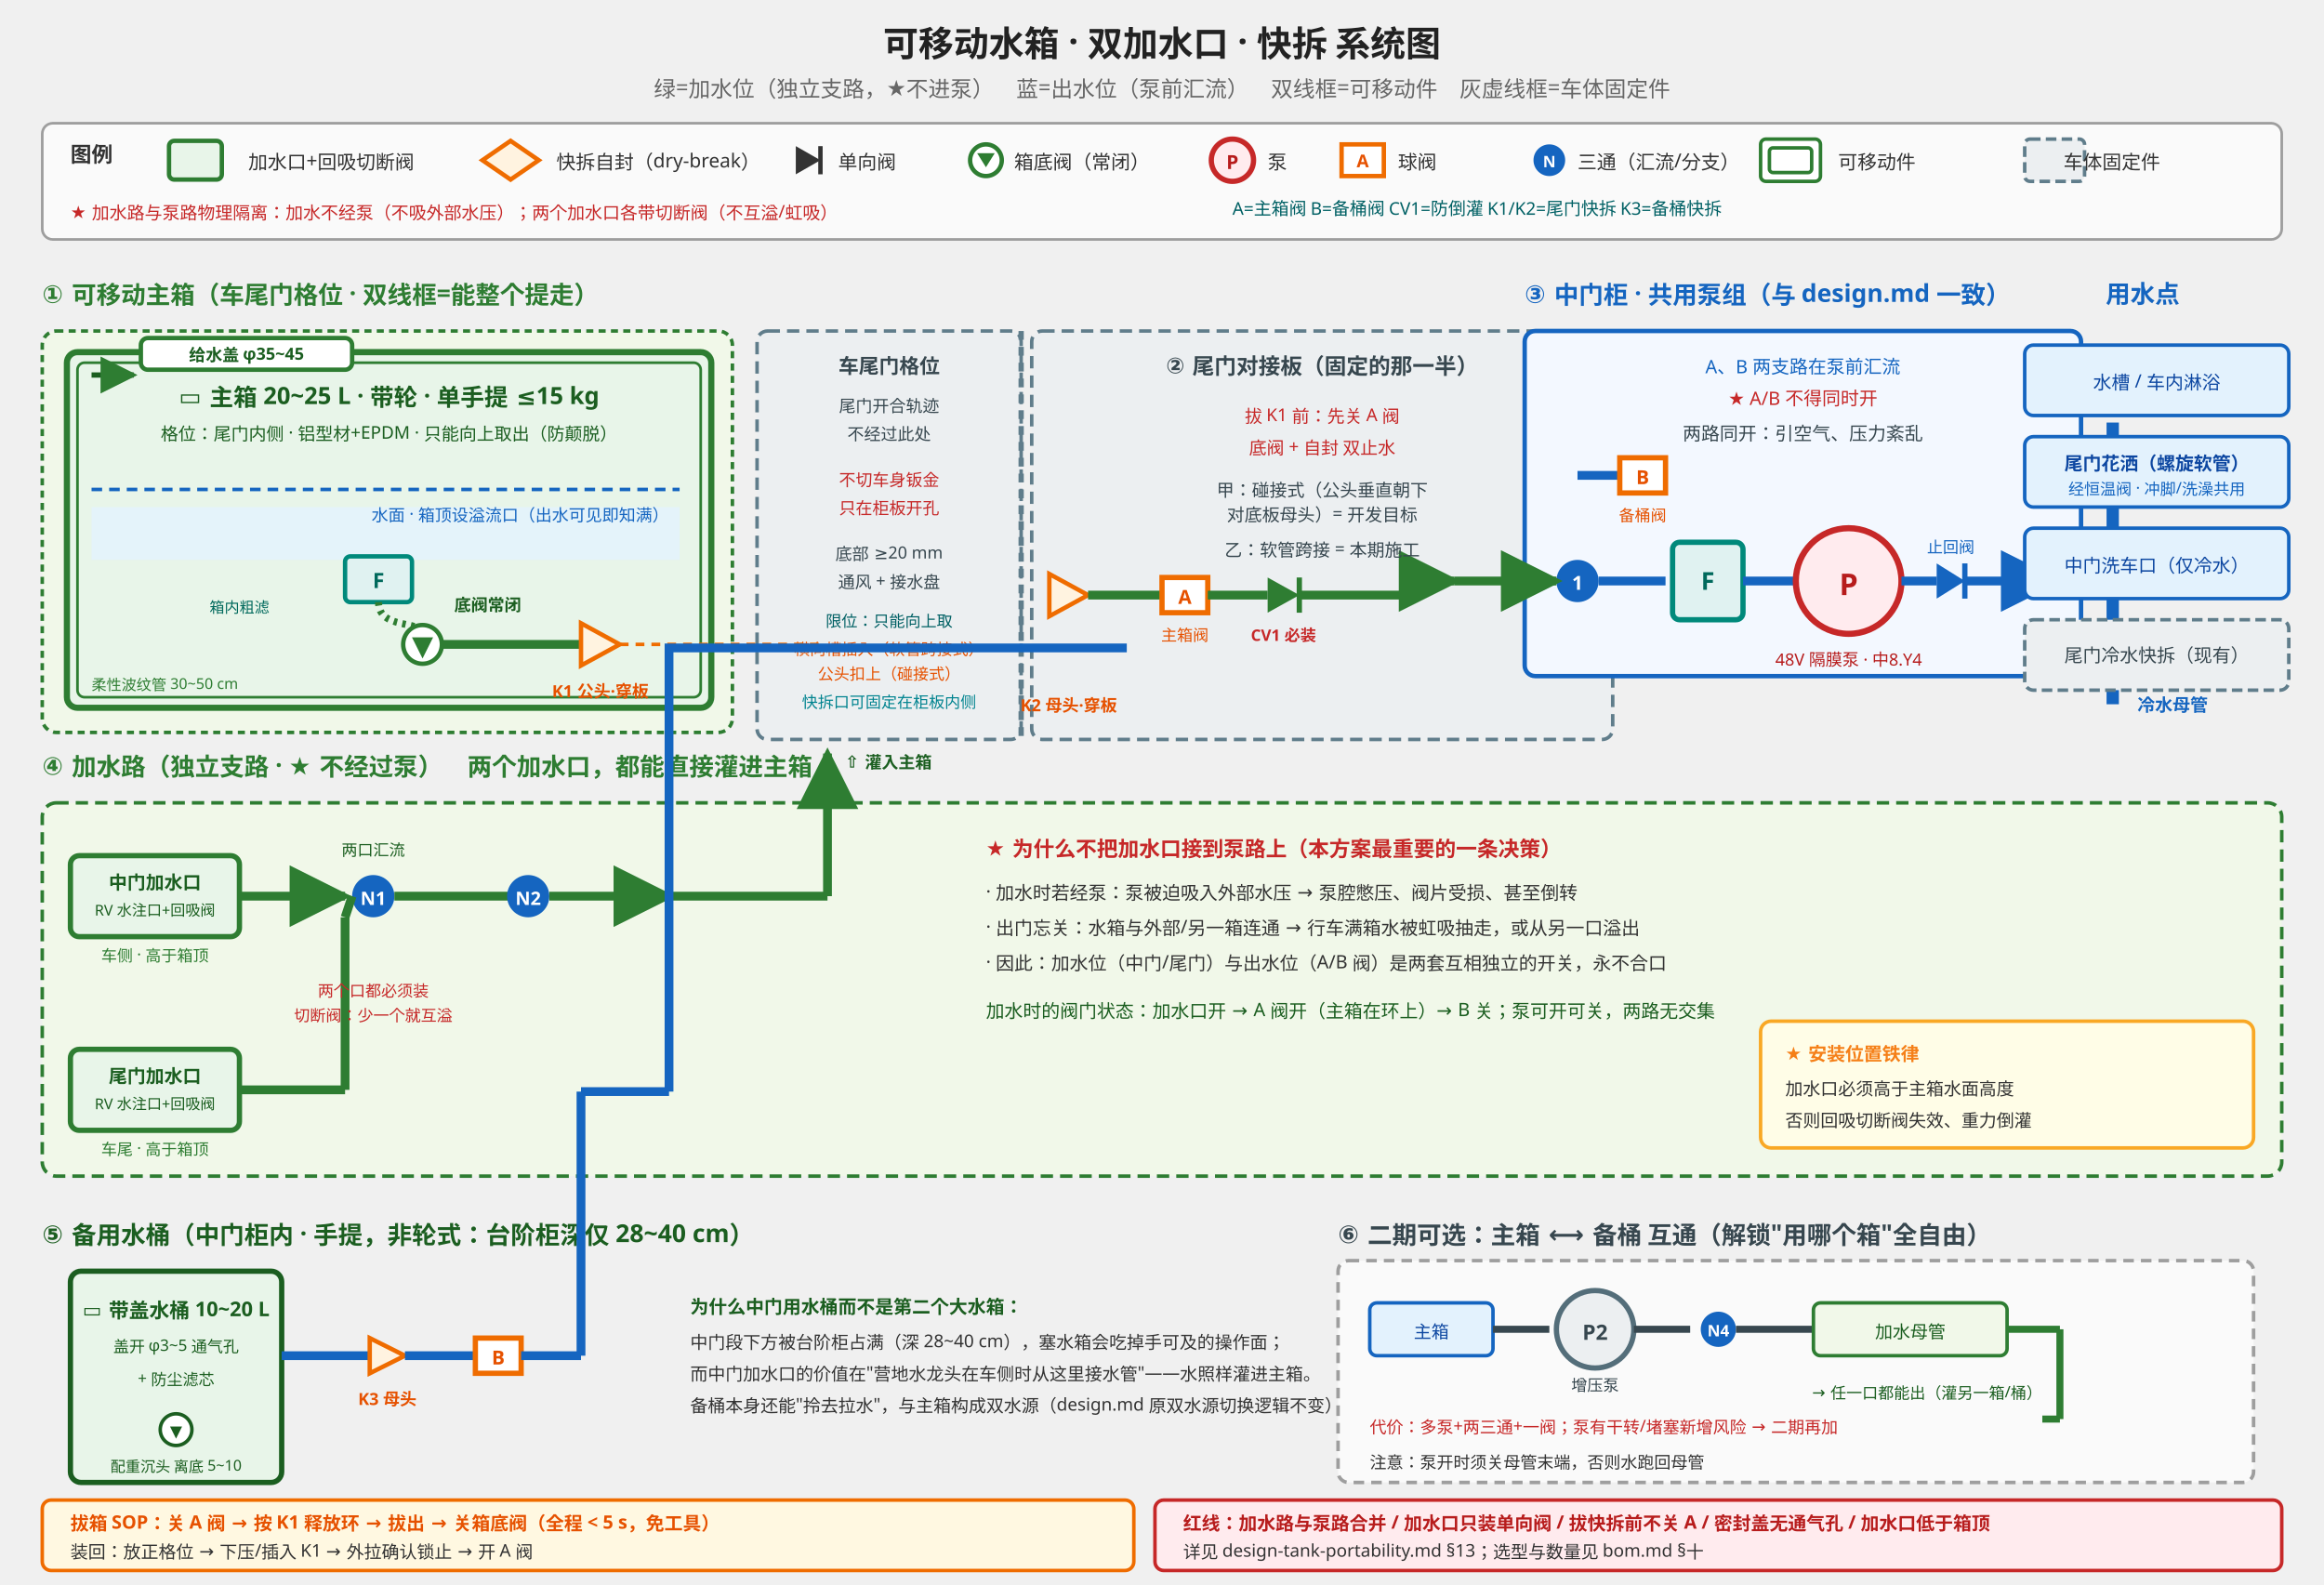
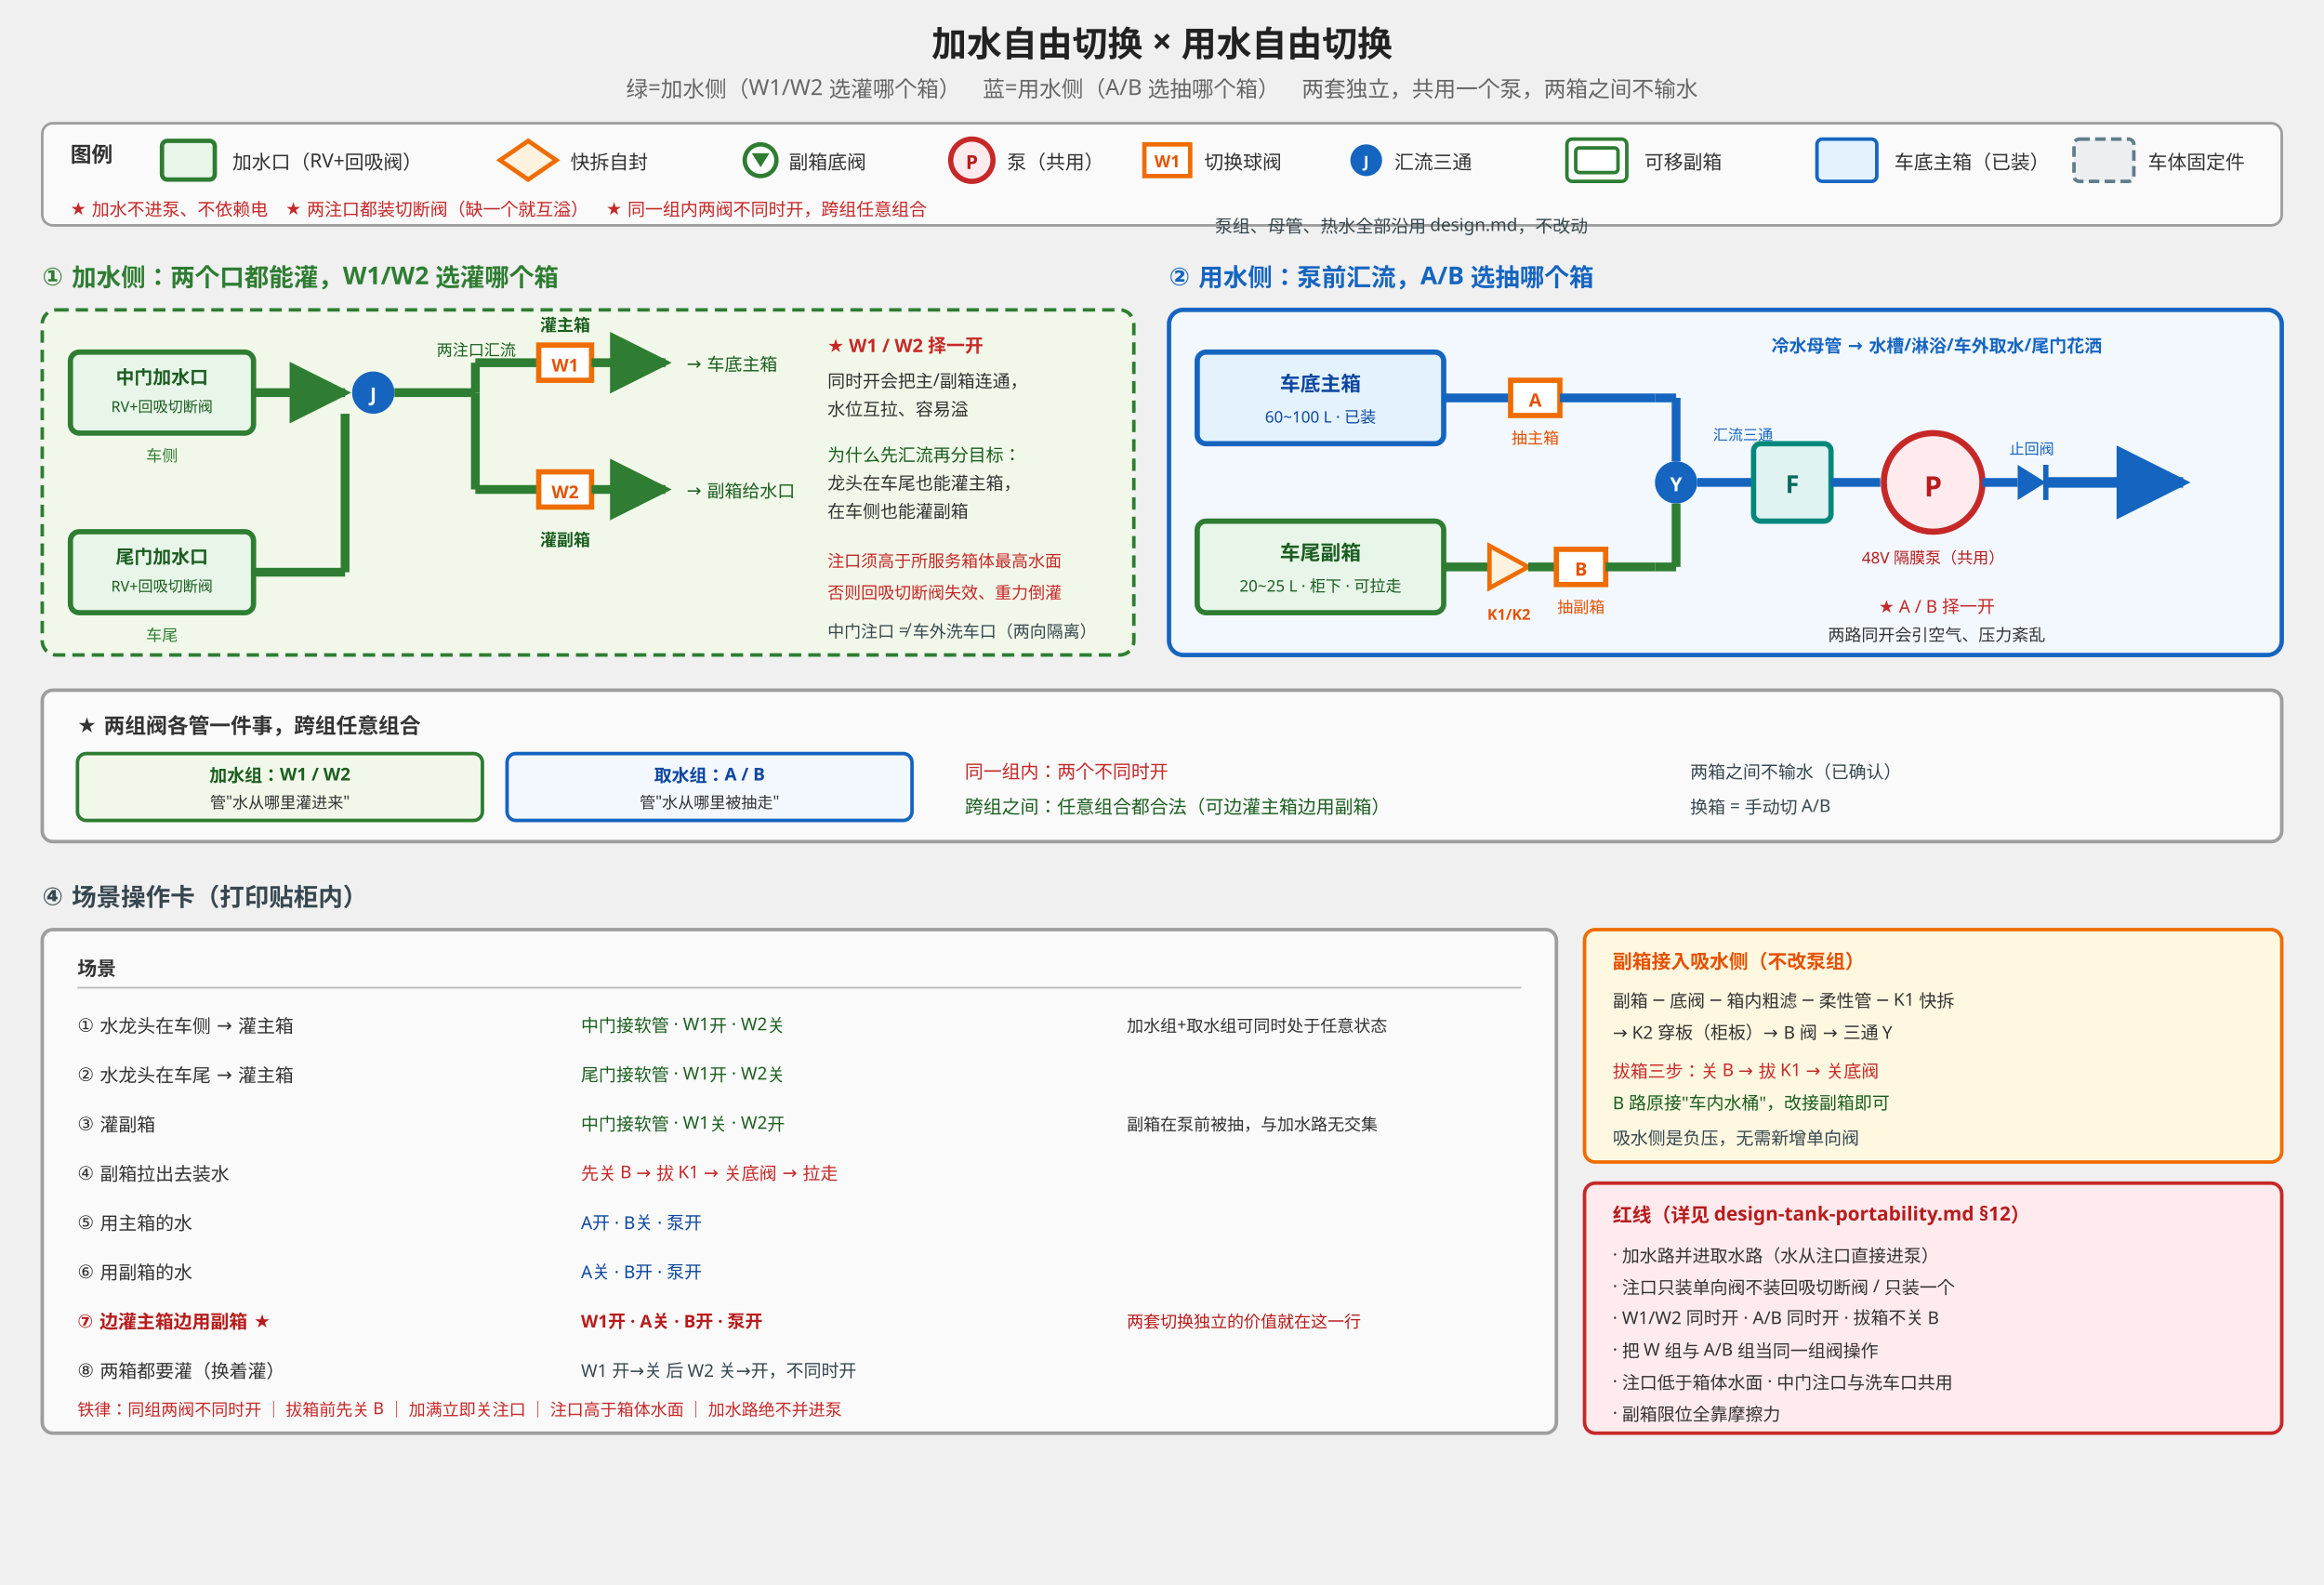
<svg xmlns="http://www.w3.org/2000/svg" viewBox="0 0 1320 900" width="1320" height="900" font-family="sans-serif">
  <defs>
-     <marker id="fa" viewBox="0 0 10 10" refX="9" refY="5" markerWidth="7" markerHeight="7" orient="auto-start-reverse">
+     <marker id="fg" viewBox="0 0 10 10" refX="9" refY="5" markerWidth="7" markerHeight="7" orient="auto-start-reverse">
      <path d="M0,0 L10,5 L0,10 z" fill="#2e7d32" />
    </marker>
    <marker id="fb" viewBox="0 0 10 10" refX="9" refY="5" markerWidth="7" markerHeight="7" orient="auto-start-reverse">
      <path d="M0,0 L10,5 L0,10 z" fill="#1565c0" />
    </marker>
  </defs>
-   <text x="660" y="32" text-anchor="middle" font-size="20" font-weight="bold" fill="#222">可移动水箱 · 双加水口 · 快拆 系统图</text>
-   <text x="660" y="55" text-anchor="middle" font-size="12.5" fill="#666">绿=加水位（独立支路，★不进泵）　蓝=出水位（泵前汇流）　双线框=可移动件　灰虚线框=车体固定件</text>
-   <rect x="24" y="70" width="1272" height="66" rx="6" fill="#fafafa" stroke="#9e9e9e" stroke-width="1.5" />
+   <text x="660" y="32" text-anchor="middle" font-size="20" font-weight="bold" fill="#222">加水自由切换 × 用水自由切换</text>
+   <text x="660" y="55" text-anchor="middle" font-size="12.5" fill="#666">绿=加水侧（W1/W2 选灌哪个箱）　蓝=用水侧（A/B 选抽哪个箱）　两套独立，共用一个泵，两箱之间不输水</text>
+   <rect x="24" y="70" width="1272" height="58" rx="6" fill="#fafafa" stroke="#9e9e9e" stroke-width="1.5" />
  <text x="40" y="92" font-size="12" font-weight="bold" fill="#333">图例</text>
-   <rect x="96" y="80" width="30" height="22" rx="3" fill="#e8f5e9" stroke="#2e7d32" stroke-width="2.5" />
-   <text x="141" y="96" font-size="11" fill="#333">加水口+回吸切断阀</text>
-   <polygon points="290,80 306,91 290,102 274,91" fill="#fff3e0" stroke="#ef6c00" stroke-width="2.5" />
-   <text x="316" y="96" font-size="11" fill="#333">快拆自封（dry-break）</text>
-   <polygon points="452,83 466,91 452,99" fill="#333" />
-   <line x1="466" y1="83" x2="466" y2="99" stroke="#333" stroke-width="2.5" />
-   <text x="476" y="96" font-size="11" fill="#333">单向阀</text>
-   <circle cx="560" cy="91" r="9" fill="#fff" stroke="#2e7d32" stroke-width="2.5" />
-   <polygon points="555,87 560,95 565,87" fill="#2e7d32" />
-   <text x="576" y="96" font-size="11" fill="#333">箱底阀（常闭）</text>
-   <circle cx="700" cy="91" r="12" fill="#ffebee" stroke="#c62828" stroke-width="3" />
-   <text x="700" y="96" text-anchor="middle" font-size="11" font-weight="bold" fill="#b71c1c">P</text>
-   <text x="720" y="96" font-size="11" fill="#333">泵</text>
-   <rect x="762" y="82" width="24" height="18" fill="#fff" stroke="#ef6c00" stroke-width="2.5" />
-   <text x="774" y="95" text-anchor="middle" font-size="10" font-weight="bold" fill="#e65100">A</text>
-   <text x="794" y="96" font-size="11" fill="#333">球阀</text>
-   <circle cx="880" cy="91" r="9" fill="#1565c0" />
-   <text x="880" y="95" text-anchor="middle" font-size="9" font-weight="bold" fill="#fff">N</text>
-   <text x="896" y="96" font-size="11" fill="#333">三通（汇流/分支）</text>
-   <text x="1044" y="120" font-size="0" fill="#fff"> </text>
-   <rect x="1000" y="79" width="34" height="24" rx="3" fill="#fff" stroke="#2e7d32" stroke-width="2" />
-   <rect x="1005" y="84" width="24" height="14" rx="2" fill="#fff" stroke="#2e7d32" stroke-width="2" />
-   <text x="1044" y="96" font-size="11" fill="#333">可移动件</text>
-   <rect x="1150" y="79" width="34" height="24" rx="3" fill="#eceff1" stroke="#607d8b" stroke-width="2" stroke-dasharray="6,3" />
-   <text x="1172" y="96" font-size="11" fill="#333">车体固定件</text>
-   <text x="40" y="124" font-size="10" fill="#c62828">★ 加水路与泵路物理隔离：加水不经泵（不吸外部水压）；两个加水口各带切断阀（不互溢/虹吸）</text>
-   <text x="700" y="122" font-size="10" fill="#006064">A=主箱阀 B=备桶阀 CV1=防倒灌 K1/K2=尾门快拆 K3=备桶快拆</text>
-   <text x="24" y="172" font-size="14" font-weight="bold" fill="#2e7d32">① 可移动主箱（车尾门格位 · 双线框=能整个提走）</text>
-   <rect x="24" y="188" width="392" height="228" rx="8" fill="#f1f8e9" stroke="#2e7d32" stroke-width="2" stroke-dasharray="4,3" />
-   <rect x="38" y="200" width="366" height="202" rx="6" fill="#e8f5e9" stroke="#2e7d32" stroke-width="3.5" />
-   <rect x="44" y="206" width="354" height="190" rx="4" fill="none" stroke="#2e7d32" stroke-width="1.5" />
-   <text x="52" y="392" font-size="8.5" fill="#2e7d32">柔性波纹管 30~50 cm</text>
-   <text x="221" y="230" text-anchor="middle" font-size="13.5" font-weight="bold" fill="#1b5e20">▭ 主箱 20~25 L · 带轮 · 单手提 ≤15 kg</text>
-   <text x="221" y="250" text-anchor="middle" font-size="10" fill="#1b5e20">格位：尾门内侧 · 铝型材+EPDM · 只能向上取出（防颠脱）</text>
-   <rect x="80" y="192" width="120" height="18" rx="4" fill="#fff" stroke="#2e7d32" stroke-width="2.5" />
-   <text x="140" y="205" text-anchor="middle" font-size="9.5" font-weight="bold" fill="#1b5e20">给水盖 φ35~45</text>
-   <line x1="52" y1="286" x2="386" y2="286" stroke="#90caf9" stroke-width="0" />
-   <rect x="52" y="288" width="334" height="30" fill="#e3f2fd" opacity="0.85" />
-   <line x1="52" y1="278" x2="386" y2="278" stroke="#1565c0" stroke-width="2" stroke-dasharray="6,4" />
-   <text x="380" y="296" text-anchor="end" font-size="9.5" fill="#1565c0">水面 · 箱顶设溢流口（出水可见即知满）</text>
-   <rect x="196" y="316" width="38" height="26" rx="3" fill="#e0f2f1" stroke="#00897b" stroke-width="2.5" />
-   <text x="215" y="334" text-anchor="middle" font-size="12" font-weight="bold" fill="#00695c">F</text>
-   <text x="136" y="348" text-anchor="middle" font-size="8.5" fill="#00695c">箱内粗滤</text>
-   <path d="M215 342 C215 358 240 352 240 360" fill="none" stroke="#2e7d32" stroke-width="4" stroke-dasharray="2,3" />
-   <circle cx="240" cy="366" r="11" fill="#fff" stroke="#2e7d32" stroke-width="2.5" />
-   <polygon points="234,362 240,374 246,362" fill="#2e7d32" />
-   <text x="258" y="347" font-size="9.5" font-weight="bold" fill="#1b5e20">底阀常闭</text>
-   <line x1="251" y1="366" x2="330" y2="366" stroke="#2e7d32" stroke-width="5" />
-   <polygon points="330,354 352,366 330,378" fill="#fff3e0" stroke="#ef6c00" stroke-width="2.5" />
-   <text x="341" y="396" text-anchor="middle" font-size="9.5" font-weight="bold" fill="#e65100">K1 公头·穿板</text>
-   <line x1="52" y1="213" x2="76" y2="213" stroke="#1b5e20" stroke-width="3" marker-end="url(#fa)" />
-   <line x1="60" y1="250" x2="60" y2="284" stroke="#7cb342" stroke-width="0" />
-   <rect x="430" y="188" width="150" height="232" rx="6" fill="#eceff1" stroke="#607d8b" stroke-width="2" stroke-dasharray="7,4" />
-   <text x="505" y="212" text-anchor="middle" font-size="11.5" font-weight="bold" fill="#37474f">车尾门格位</text>
-   <text x="505" y="234" text-anchor="middle" font-size="9.5" fill="#37474f">尾门开合轨迹</text>
-   <text x="505" y="250" text-anchor="middle" font-size="9.5" fill="#37474f">不经过此处</text>
-   <text x="505" y="276" text-anchor="middle" font-size="9.5" fill="#c62828">不切车身钣金</text>
-   <text x="505" y="292" text-anchor="middle" font-size="9.5" fill="#c62828">只在柜板开孔</text>
-   <text x="505" y="318" text-anchor="middle" font-size="9.5" fill="#37474f">底部 ≥20 mm</text>
-   <text x="505" y="334" text-anchor="middle" font-size="9.5" fill="#37474f">通风 + 接水盘</text>
-   <text x="505" y="356" text-anchor="middle" font-size="9" fill="#006064">限位：只能向上取</text>
-   <text x="505" y="372" text-anchor="middle" font-size="9" fill="#e65100">横向槽插入（软管跨接式）</text>
-   <text x="505" y="386" text-anchor="middle" font-size="9" fill="#e65100">公头扣上（碰接式）</text>
-   <text x="505" y="402" text-anchor="middle" font-size="9" fill="#00838f">快拆口可固定在柜板内侧</text>
-   <line x1="352" y1="366" x2="468" y2="366" stroke="#ef6c00" stroke-width="2" stroke-dasharray="5,4" />
-   <line x1="580" y1="188" x2="580" y2="420" stroke="#607d8b" stroke-width="3" stroke-dasharray="5,4" />
-   <rect x="586" y="188" width="330" height="232" rx="6" fill="#eceff1" stroke="#607d8b" stroke-width="2" stroke-dasharray="7,4" />
-   <text x="751" y="212" text-anchor="middle" font-size="12.5" font-weight="bold" fill="#37474f">② 尾门对接板（固定的那一半）</text>
-   <polygon points="596,326 618,338 596,350" fill="#fff3e0" stroke="#ef6c00" stroke-width="2.5" />
-   <text x="607" y="404" text-anchor="middle" font-size="9.5" font-weight="bold" fill="#e65100">K2 母头·穿板</text>
-   <line x1="618" y1="338" x2="660" y2="338" stroke="#2e7d32" stroke-width="5" />
-   <rect x="660" y="328" width="26" height="20" fill="#fff" stroke="#ef6c00" stroke-width="3" />
-   <text x="673" y="343" text-anchor="middle" font-size="11" font-weight="bold" fill="#e65100">A</text>
-   <text x="673" y="364" text-anchor="middle" font-size="9" fill="#e65100">主箱阀</text>
-   <line x1="686" y1="338" x2="720" y2="338" stroke="#2e7d32" stroke-width="5" />
-   <polygon points="720,328 738,338 720,348" fill="#2e7d32" />
-   <line x1="738" y1="328" x2="738" y2="348" stroke="#2e7d32" stroke-width="3" />
-   <text x="729" y="364" text-anchor="middle" font-size="9" font-weight="bold" fill="#c62828">CV1 必装</text>
-   <line x1="738" y1="338" x2="800" y2="338" stroke="#2e7d32" stroke-width="5" />
-   <line x1="800" y1="338" x2="800" y2="330" stroke="#2e7d32" stroke-width="5" />
-   <line x1="800" y1="330" x2="826" y2="330" stroke="#2e7d32" stroke-width="5" marker-end="url(#fa)" />
-   <text x="751" y="240" text-anchor="middle" font-size="10" fill="#c62828">拔 K1 前：先关 A 阀</text>
-   <text x="751" y="258" text-anchor="middle" font-size="10" fill="#c62828">底阀 + 自封 双止水</text>
-   <text x="751" y="282" text-anchor="middle" font-size="10" fill="#37474f">甲：碰接式（公头垂直朝下</text>
-   <text x="751" y="296" text-anchor="middle" font-size="10" fill="#37474f">对底板母头）= 开发目标</text>
-   <text x="751" y="316" text-anchor="middle" font-size="10" fill="#37474f">乙：软管跨接 = 本期施工</text>
-   <text x="866" y="172" font-size="14" font-weight="bold" fill="#1565c0">③ 中门柜 · 共用泵组（与 design.md 一致）</text>
-   <rect x="866" y="188" width="316" height="196" rx="6" fill="#f3f8ff" stroke="#1565c0" stroke-width="2.5" />
-   <circle cx="896" cy="330" r="12" fill="#1565c0" />
-   <text x="896" y="335" text-anchor="middle" font-size="11" font-weight="bold" fill="#fff">1</text>
-   <line x1="826" y1="330" x2="884" y2="330" stroke="#2e7d32" stroke-width="5" marker-end="url(#fa)" />
-   <circle cx="936" cy="270" r="5" fill="#1565c0" />
-   <line x1="896" y1="270" x2="920" y2="270" stroke="#1565c0" stroke-width="5" />
-   <rect x="920" y="260" width="26" height="20" fill="#fff" stroke="#ef6c00" stroke-width="3" />
-   <text x="933" y="275" text-anchor="middle" font-size="11" font-weight="bold" fill="#e65100">B</text>
-   <text x="933" y="296" text-anchor="middle" font-size="9" fill="#e65100">备桶阀</text>
-   <line x1="908" y1="330" x2="946" y2="330" stroke="#1565c0" stroke-width="5" />
-   <rect x="950" y="308" width="40" height="44" rx="4" fill="#e0f2f1" stroke="#00897b" stroke-width="3" />
-   <text x="970" y="335" text-anchor="middle" font-size="14" font-weight="bold" fill="#00695c">F</text>
-   <line x1="990" y1="330" x2="1020" y2="330" stroke="#1565c0" stroke-width="5" />
-   <circle cx="1050" cy="330" r="30" fill="#ffebee" stroke="#c62828" stroke-width="3.5" />
-   <text x="1050" y="338" text-anchor="middle" font-size="17" font-weight="bold" fill="#b71c1c">P</text>
-   <text x="1050" y="378" text-anchor="middle" font-size="9.5" fill="#b71c1c">48V 隔膜泵 · 中8.Y4</text>
-   <line x1="1080" y1="330" x2="1100" y2="330" stroke="#1565c0" stroke-width="5" />
-   <polygon points="1100,320 1116,330 1100,340" fill="#1565c0" />
-   <line x1="1116" y1="320" x2="1116" y2="340" stroke="#1565c0" stroke-width="3" />
-   <text x="1108" y="314" text-anchor="middle" font-size="9" fill="#1565c0">止回阀</text>
-   <line x1="1116" y1="330" x2="1168" y2="330" stroke="#1565c0" stroke-width="5" marker-end="url(#fb)" />
-   <text x="1024" y="212" text-anchor="middle" font-size="10.5" fill="#1565c0">A、B 两支路在泵前汇流</text>
-   <text x="1024" y="230" text-anchor="middle" font-size="10.5" fill="#c62828">★ A/B 不得同时开</text>
-   <text x="1024" y="250" text-anchor="middle" font-size="10.5" fill="#37474f">两路同开：引空气、压力紊乱</text>
-   <text x="1196" y="172" font-size="14" font-weight="bold" fill="#1565c0">用水点</text>
-   <line x1="1168" y1="330" x2="1200" y2="330" stroke="#1565c0" stroke-width="7" />
-   <line x1="1200" y1="240" x2="1200" y2="400" stroke="#1565c0" stroke-width="7" />
-   <text x="1214" y="404" font-size="10" font-weight="bold" fill="#1565c0">冷水母管</text>
-   <rect x="1150" y="196" width="150" height="40" rx="5" fill="#e3f2fd" stroke="#1565c0" stroke-width="2" />
-   <text x="1225" y="221" text-anchor="middle" font-size="10.5" fill="#0d47a1">水槽 / 车内淋浴</text>
-   <rect x="1150" y="248" width="150" height="40" rx="5" fill="#e3f2fd" stroke="#1565c0" stroke-width="2" />
-   <text x="1225" y="267" text-anchor="middle" font-size="10.5" font-weight="bold" fill="#0d47a1">尾门花洒（螺旋软管）</text>
-   <text x="1225" y="281" text-anchor="middle" font-size="9" fill="#1565c0">经恒温阀 · 冲脚/洗澡共用</text>
-   <rect x="1150" y="300" width="150" height="40" rx="5" fill="#e3f2fd" stroke="#1565c0" stroke-width="2" />
-   <text x="1225" y="325" text-anchor="middle" font-size="10.5" fill="#0d47a1">中门洗车口（仅冷水）</text>
-   <rect x="1150" y="352" width="150" height="40" rx="5" fill="#eceff1" stroke="#607d8b" stroke-width="2" stroke-dasharray="6,3" />
-   <text x="1225" y="376" text-anchor="middle" font-size="10.5" fill="#37474f">尾门冷水快拆（现有）</text>
-   <text x="24" y="440" font-size="14" font-weight="bold" fill="#2e7d32">④ 加水路（独立支路 · ★ 不经过泵）　两个加水口，都能直接灌进主箱</text>
-   <rect x="24" y="456" width="1272" height="212" rx="8" fill="#f1f8e9" stroke="#2e7d32" stroke-width="2" stroke-dasharray="7,4" />
-   <rect x="40" y="486" width="96" height="46" rx="5" fill="#e8f5e9" stroke="#2e7d32" stroke-width="3" />
-   <text x="88" y="505" text-anchor="middle" font-size="10.5" font-weight="bold" fill="#1b5e20">中门加水口</text>
-   <text x="88" y="520" text-anchor="middle" font-size="8.5" fill="#1b5e20">RV 水注口+回吸阀</text>
-   <text x="88" y="546" text-anchor="middle" font-size="9" fill="#2e7d32">车侧 · 高于箱顶</text>
-   <line x1="136" y1="509" x2="196" y2="509" stroke="#2e7d32" stroke-width="5" marker-end="url(#fa)" />
-   <circle cx="212" cy="509" r="12" fill="#1565c0" />
-   <text x="212" y="514" text-anchor="middle" font-size="10.5" font-weight="bold" fill="#fff">N1</text>
-   <line x1="224" y1="509" x2="300" y2="509" stroke="#2e7d32" stroke-width="5" />
-   <rect x="40" y="596" width="96" height="46" rx="5" fill="#e8f5e9" stroke="#2e7d32" stroke-width="3" />
-   <text x="88" y="615" text-anchor="middle" font-size="10.5" font-weight="bold" fill="#1b5e20">尾门加水口</text>
-   <text x="88" y="630" text-anchor="middle" font-size="8.5" fill="#1b5e20">RV 水注口+回吸阀</text>
-   <text x="88" y="656" text-anchor="middle" font-size="9" fill="#2e7d32">车尾 · 高于箱顶</text>
-   <line x1="136" y1="619" x2="196" y2="619" stroke="#2e7d32" stroke-width="5" />
-   <line x1="196" y1="619" x2="196" y2="521" stroke="#2e7d32" stroke-width="5" />
-   <line x1="196" y1="521" x2="200" y2="509" stroke="#2e7d32" stroke-width="5" />
-   <circle cx="300" cy="509" r="12" fill="#1565c0" />
-   <text x="300" y="514" text-anchor="middle" font-size="10.5" font-weight="bold" fill="#fff">N2</text>
-   <line x1="312" y1="509" x2="380" y2="509" stroke="#2e7d32" stroke-width="5" marker-end="url(#fa)" />
-   <line x1="380" y1="509" x2="470" y2="509" stroke="#2e7d32" stroke-width="5" />
-   <line x1="470" y1="509" x2="470" y2="442" stroke="#2e7d32" stroke-width="5" />
-   <line x1="470" y1="442" x2="470" y2="428" stroke="#2e7d32" stroke-width="5" marker-end="url(#fa)" />
-   <text x="480" y="436" font-size="9.5" font-weight="bold" fill="#1b5e20">⇧ 灌入主箱</text>
-   <text x="212" y="486" text-anchor="middle" font-size="9" fill="#1b5e20">两口汇流</text>
-   <text x="212" y="566" text-anchor="middle" font-size="9" fill="#c62828">两个口都必须装</text>
-   <text x="212" y="580" text-anchor="middle" font-size="9" fill="#c62828">切断阀：少一个就互溢</text>
-   <text x="560" y="486" font-size="12" font-weight="bold" fill="#c62828">★ 为什么不把加水口接到泵路上（本方案最重要的一条决策）</text>
-   <text x="560" y="510" font-size="10.5" fill="#333">· 加水时若经泵：泵被迫吸入外部水压 → 泵腔憋压、阀片受损、甚至倒转</text>
-   <text x="560" y="530" font-size="10.5" fill="#333">· 出门忘关：水箱与外部/另一箱连通 → 行车满箱水被虹吸抽走，或从另一口溢出</text>
-   <text x="560" y="550" font-size="10.5" fill="#333">· 因此：加水位（中门/尾门）与出水位（A/B 阀）是两套互相独立的开关，永不合口</text>
-   <text x="560" y="578" font-size="10.5" fill="#1b5e20">加水时的阀门状态：加水口开 → A 阀开（主箱在环上）→ B 关；泵可开可关，两路无交集</text>
-   <rect x="1000" y="580" width="280" height="72" rx="6" fill="#fffde7" stroke="#f9a825" stroke-width="2" />
-   <text x="1014" y="602" font-size="10.5" font-weight="bold" fill="#f57f17">★ 安装位置铁律</text>
-   <text x="1014" y="622" font-size="10" fill="#333">加水口必须高于主箱水面高度</text>
-   <text x="1014" y="640" font-size="10" fill="#333">否则回吸切断阀失效、重力倒灌</text>
-   <text x="24" y="706" font-size="14" font-weight="bold" fill="#1b5e20">⑤ 备用水桶（中门柜内 · 手提，非轮式：台阶柜深仅 28~40 cm）</text>
-   <rect x="40" y="722" width="120" height="120" rx="6" fill="#e8f5e9" stroke="#1b5e20" stroke-width="3" />
-   <text x="100" y="748" text-anchor="middle" font-size="11.5" font-weight="bold" fill="#1b5e20">▭ 带盖水桶 10~20 L</text>
-   <text x="100" y="768" text-anchor="middle" font-size="9" fill="#1b5e20">盖开 φ3~5 通气孔</text>
-   <text x="100" y="786" text-anchor="middle" font-size="9" fill="#1b5e20">+ 防尘滤芯</text>
-   <circle cx="100" cy="812" r="9" fill="#fff" stroke="#1b5e20" stroke-width="2" />
-   <text x="100" y="816" text-anchor="middle" font-size="9" font-weight="bold" fill="#1b5e20">▼</text>
-   <text x="100" y="836" text-anchor="middle" font-size="8.5" fill="#1b5e20">配重沉头 离底 5~10</text>
-   <line x1="160" y1="770" x2="210" y2="770" stroke="#1565c0" stroke-width="5" />
-   <polygon points="210,760 230,770 210,780" fill="#fff3e0" stroke="#ef6c00" stroke-width="2.5" />
-   <text x="220" y="798" text-anchor="middle" font-size="9.5" font-weight="bold" fill="#e65100">K3 母头</text>
-   <line x1="230" y1="770" x2="270" y2="770" stroke="#1565c0" stroke-width="5" />
-   <rect x="270" y="760" width="26" height="20" fill="#fff" stroke="#ef6c00" stroke-width="3" />
-   <text x="283" y="775" text-anchor="middle" font-size="11" font-weight="bold" fill="#e65100">B</text>
-   <line x1="296" y1="770" x2="330" y2="770" stroke="#1565c0" stroke-width="5" />
-   <line x1="330" y1="770" x2="330" y2="620" stroke="#1565c0" stroke-width="5" />
-   <line x1="330" y1="620" x2="380" y2="620" stroke="#1565c0" stroke-width="5" />
-   <polyline points="380,620 380,368 640,368" fill="none" stroke="#1565c0" stroke-width="5" />
-   <text x="392" y="746" font-size="10.5" font-weight="bold" fill="#1b5e20">为什么中门用水桶而不是第二个大水箱：</text>
-   <text x="392" y="766" font-size="10" fill="#333">中门段下方被台阶柜占满（深 28~40 cm），塞水箱会吃掉手可及的操作面；</text>
-   <text x="392" y="784" font-size="10" fill="#333">而中门加水口的价值在"营地水龙头在车侧时从这里接水管"——水照样灌进主箱。</text>
-   <text x="392" y="802" font-size="10" fill="#333">备桶本身还能"拎去拉水"，与主箱构成双水源（design.md 原双水源切换逻辑不变）。</text>
-   <text x="760" y="706" font-size="14" font-weight="bold" fill="#37474f">⑥ 二期可选：主箱 ⟷ 备桶 互通（解锁"用哪个箱"全自由）</text>
-   <rect x="760" y="716" width="520" height="126" rx="6" fill="#fafafa" stroke="#9e9e9e" stroke-width="2" stroke-dasharray="6,4" />
-   <rect x="778" y="740" width="70" height="30" rx="4" fill="#e3f2fd" stroke="#1565c0" stroke-width="2" />
-   <text x="813" y="760" text-anchor="middle" font-size="10" fill="#0d47a1">主箱</text>
-   <line x1="848" y1="755" x2="880" y2="755" stroke="#37474f" stroke-width="4" />
-   <circle cx="906" cy="755" r="22" fill="#eceff1" stroke="#546e7a" stroke-width="3" />
-   <text x="906" y="761" text-anchor="middle" font-size="12" font-weight="bold" fill="#37474f">P2</text>
-   <text x="906" y="790" text-anchor="middle" font-size="9" fill="#37474f">增压泵</text>
-   <line x1="928" y1="755" x2="960" y2="755" stroke="#37474f" stroke-width="4" />
-   <circle cx="976" cy="755" r="10" fill="#1565c0" />
-   <text x="976" y="759" text-anchor="middle" font-size="9" font-weight="bold" fill="#fff">N4</text>
-   <line x1="986" y1="755" x2="1030" y2="755" stroke="#37474f" stroke-width="4" />
-   <rect x="1030" y="740" width="110" height="30" rx="4" fill="#f1f8e9" stroke="#2e7d32" stroke-width="2" />
-   <text x="1085" y="760" text-anchor="middle" font-size="10" fill="#1b5e20">加水母管</text>
-   <line x1="1140" y1="755" x2="1170" y2="755" stroke="#2e7d32" stroke-width="4" />
-   <line x1="1170" y1="755" x2="1170" y2="806" stroke="#2e7d32" stroke-width="4" />
-   <line x1="1170" y1="806" x2="1160" y2="806" stroke="#2e7d32" stroke-width="4" />
-   <text x="1160" y="794" text-anchor="end" font-size="9" fill="#1b5e20">→ 任一口都能出（灌另一箱/桶）</text>
-   <text x="778" y="814" font-size="9.5" fill="#c62828">代价：多泵+两三通+一阀；泵有干转/堵塞新增风险 → 二期再加</text>
-   <text x="778" y="834" font-size="9.5" fill="#333">注意：泵开时须关母管末端，否则水跑回母管</text>
-   <rect x="24" y="852" width="620" height="40" rx="5" fill="#fff8e1" stroke="#ef6c00" stroke-width="2" />
-   <text x="40" y="869" font-size="10.5" font-weight="bold" fill="#e65100">拔箱 SOP：关 A 阀 → 按 K1 释放环 → 拔出 → 关箱底阀（全程 &lt; 5 s，免工具）</text>
-   <text x="40" y="885" font-size="10" fill="#333">装回：放正格位 → 下压/插入 K1 → 外拉确认锁止 → 开 A 阀</text>
-   <rect x="656" y="852" width="640" height="40" rx="5" fill="#ffebee" stroke="#c62828" stroke-width="2" />
-   <text x="672" y="869" font-size="10.5" font-weight="bold" fill="#b71c1c">红线：加水路与泵路合并 / 加水口只装单向阀 / 拔快拆前不关 A / 密封盖无通气孔 / 加水口低于箱顶</text>
-   <text x="672" y="885" font-size="10" fill="#333">详见 design-tank-portability.md §13；选型与数量见 bom.md §十</text>
+   <rect x="92" y="80" width="30" height="22" rx="3" fill="#e8f5e9" stroke="#2e7d32" stroke-width="2.5" />
+   <text x="132" y="96" font-size="11" fill="#333">加水口（RV+回吸阀）</text>
+   <polygon points="300,80 316,91 300,102 284,91" fill="#fff3e0" stroke="#ef6c00" stroke-width="2.5" />
+   <text x="324" y="96" font-size="11" fill="#333">快拆自封</text>
+   <circle cx="432" cy="91" r="9" fill="#fff" stroke="#2e7d32" stroke-width="2.5" />
+   <polygon points="427,87 432,95 437,87" fill="#2e7d32" />
+   <text x="448" y="96" font-size="11" fill="#333">副箱底阀</text>
+   <circle cx="552" cy="91" r="12" fill="#ffebee" stroke="#c62828" stroke-width="3" />
+   <text x="552" y="96" text-anchor="middle" font-size="11" font-weight="bold" fill="#b71c1c">P</text>
+   <text x="572" y="96" font-size="11" fill="#333">泵（共用）</text>
+   <rect x="650" y="82" width="26" height="18" fill="#fff" stroke="#ef6c00" stroke-width="2.5" />
+   <text x="663" y="95" text-anchor="middle" font-size="9.5" font-weight="bold" fill="#e65100">W1</text>
+   <text x="684" y="96" font-size="11" fill="#333">切换球阀</text>
+   <circle cx="776" cy="91" r="9" fill="#1565c0" />
+   <text x="776" y="95" text-anchor="middle" font-size="9" font-weight="bold" fill="#fff">J</text>
+   <text x="792" y="96" font-size="11" fill="#333">汇流三通</text>
+   <rect x="890" y="79" width="34" height="24" rx="3" fill="#fff" stroke="#2e7d32" stroke-width="2" />
+   <rect x="895" y="84" width="24" height="14" rx="2" fill="#fff" stroke="#2e7d32" stroke-width="2" />
+   <text x="934" y="96" font-size="11" fill="#333">可移副箱</text>
+   <rect x="1032" y="79" width="34" height="24" rx="3" fill="#e3f2fd" stroke="#1565c0" stroke-width="2" />
+   <text x="1076" y="96" font-size="11" fill="#333">车底主箱（已装）</text>
+   <rect x="1178" y="79" width="34" height="24" rx="3" fill="#eceff1" stroke="#607d8b" stroke-width="2" stroke-dasharray="6,3" />
+   <text x="1220" y="96" font-size="11" fill="#333">车体固定件</text>
+   <text x="40" y="122" font-size="10" fill="#c62828">★ 加水不进泵、不依赖电　★ 两注口都装切断阀（缺一个就互溢）　★ 同一组内两阀不同时开，跨组任意组合</text>
+   <text x="24" y="162" font-size="14" font-weight="bold" fill="#2e7d32">① 加水侧：两个口都能灌，W1/W2 选灌哪个箱</text>
+   <rect x="24" y="176" width="620" height="196" rx="8" fill="#f1f8e9" stroke="#2e7d32" stroke-width="2" stroke-dasharray="7,4" />
+   <rect x="40" y="200" width="104" height="46" rx="5" fill="#e8f5e9" stroke="#2e7d32" stroke-width="3" />
+   <text x="92" y="218" text-anchor="middle" font-size="10.5" font-weight="bold" fill="#1b5e20">中门加水口</text>
+   <text x="92" y="234" text-anchor="middle" font-size="8.5" fill="#1b5e20">RV+回吸切断阀</text>
+   <text x="92" y="262" text-anchor="middle" font-size="9" fill="#2e7d32">车侧</text>
+   <line x1="144" y1="223" x2="196" y2="223" stroke="#2e7d32" stroke-width="5" marker-end="url(#fg)" />
+   <rect x="40" y="302" width="104" height="46" rx="5" fill="#e8f5e9" stroke="#2e7d32" stroke-width="3" />
+   <text x="92" y="320" text-anchor="middle" font-size="10.5" font-weight="bold" fill="#1b5e20">尾门加水口</text>
+   <text x="92" y="336" text-anchor="middle" font-size="8.5" fill="#1b5e20">RV+回吸切断阀</text>
+   <text x="92" y="364" text-anchor="middle" font-size="9" fill="#2e7d32">车尾</text>
+   <line x1="144" y1="325" x2="196" y2="325" stroke="#2e7d32" stroke-width="5" />
+   <line x1="196" y1="325" x2="196" y2="235" stroke="#2e7d32" stroke-width="5" />
+   <circle cx="212" cy="223" r="12" fill="#1565c0" />
+   <text x="212" y="228" text-anchor="middle" font-size="11" font-weight="bold" fill="#fff">J</text>
+   <text x="248" y="202" font-size="9" fill="#1b5e20">两注口汇流</text>
+   <line x1="224" y1="223" x2="270" y2="223" stroke="#2e7d32" stroke-width="5" />
+   <line x1="270" y1="223" x2="270" y2="206" stroke="#2e7d32" stroke-width="5" />
+   <line x1="270" y1="223" x2="270" y2="278" stroke="#2e7d32" stroke-width="5" />
+   <line x1="270" y1="206" x2="306" y2="206" stroke="#2e7d32" stroke-width="5" />
+   <rect x="306" y="196" width="30" height="20" fill="#fff" stroke="#ef6c00" stroke-width="3" />
+   <text x="321" y="211" text-anchor="middle" font-size="10" font-weight="bold" fill="#e65100">W1</text>
+   <line x1="336" y1="206" x2="378" y2="206" stroke="#2e7d32" stroke-width="5" marker-end="url(#fg)" />
+   <text x="321" y="188" text-anchor="middle" font-size="9.5" font-weight="bold" fill="#1b5e20">灌主箱</text>
+   <line x1="270" y1="278" x2="306" y2="278" stroke="#2e7d32" stroke-width="5" />
+   <rect x="306" y="268" width="30" height="20" fill="#fff" stroke="#ef6c00" stroke-width="3" />
+   <text x="321" y="283" text-anchor="middle" font-size="10" font-weight="bold" fill="#e65100">W2</text>
+   <line x1="336" y1="278" x2="378" y2="278" stroke="#2e7d32" stroke-width="5" marker-end="url(#fg)" />
+   <text x="321" y="310" text-anchor="middle" font-size="9.5" font-weight="bold" fill="#1b5e20">灌副箱</text>
+   <text x="390" y="210" font-size="10" fill="#1b5e20">→ 车底主箱</text>
+   <text x="390" y="282" font-size="10" fill="#1b5e20">→ 副箱给水口</text>
+   <text x="470" y="200" font-size="10.5" font-weight="bold" fill="#c62828">★ W1 / W2 择一开</text>
+   <text x="470" y="220" font-size="10" fill="#333">同时开会把主/副箱连通，</text>
+   <text x="470" y="236" font-size="10" fill="#333">水位互拉、容易溢</text>
+   <text x="470" y="262" font-size="10" fill="#1b5e20">为什么先汇流再分目标：</text>
+   <text x="470" y="278" font-size="10" fill="#333">龙头在车尾也能灌主箱，</text>
+   <text x="470" y="294" font-size="10" fill="#333">在车侧也能灌副箱</text>
+   <text x="470" y="322" font-size="9.5" fill="#c62828">注口须高于所服务箱体最高水面</text>
+   <text x="470" y="340" font-size="9.5" fill="#c62828">否则回吸切断阀失效、重力倒灌</text>
+   <text x="470" y="362" font-size="9.5" fill="#37474f">中门注口 ≠ 车外洗车口（两向隔离）</text>
+   <text x="664" y="162" font-size="14" font-weight="bold" fill="#1565c0">② 用水侧：泵前汇流，A/B 选抽哪个箱</text>
+   <rect x="664" y="176" width="632" height="196" rx="8" fill="#f3f8ff" stroke="#1565c0" stroke-width="2.5" />
+   <rect x="680" y="200" width="140" height="52" rx="5" fill="#e3f2fd" stroke="#1565c0" stroke-width="3" />
+   <text x="750" y="222" text-anchor="middle" font-size="11.5" font-weight="bold" fill="#0d47a1">车底主箱</text>
+   <text x="750" y="240" text-anchor="middle" font-size="9" fill="#0d47a1">60~100 L · 已装</text>
+   <line x1="820" y1="226" x2="858" y2="226" stroke="#1565c0" stroke-width="5" />
+   <rect x="858" y="216" width="28" height="20" fill="#fff" stroke="#ef6c00" stroke-width="3" />
+   <text x="872" y="231" text-anchor="middle" font-size="10.5" font-weight="bold" fill="#e65100">A</text>
+   <text x="872" y="252" text-anchor="middle" font-size="9" fill="#e65100">抽主箱</text>
+   <line x1="886" y1="226" x2="940" y2="226" stroke="#1565c0" stroke-width="5" />
+   <rect x="680" y="296" width="140" height="52" rx="5" fill="#e8f5e9" stroke="#2e7d32" stroke-width="3" />
+   <text x="750" y="318" text-anchor="middle" font-size="11.5" font-weight="bold" fill="#1b5e20">车尾副箱</text>
+   <text x="750" y="336" text-anchor="middle" font-size="9" fill="#1b5e20">20~25 L · 柜下 · 可拉走</text>
+   <line x1="820" y1="322" x2="846" y2="322" stroke="#2e7d32" stroke-width="5" />
+   <polygon points="846,310 868,322 846,334" fill="#fff3e0" stroke="#ef6c00" stroke-width="2.5" />
+   <text x="857" y="352" text-anchor="middle" font-size="8.5" font-weight="bold" fill="#e65100">K1/K2</text>
+   <line x1="868" y1="322" x2="884" y2="322" stroke="#2e7d32" stroke-width="5" />
+   <rect x="884" y="312" width="28" height="20" fill="#fff" stroke="#ef6c00" stroke-width="3" />
+   <text x="898" y="327" text-anchor="middle" font-size="10.5" font-weight="bold" fill="#e65100">B</text>
+   <text x="898" y="348" text-anchor="middle" font-size="9" fill="#e65100">抽副箱</text>
+   <line x1="912" y1="322" x2="940" y2="322" stroke="#2e7d32" stroke-width="5" />
+   <circle cx="952" cy="274" r="12" fill="#1565c0" />
+   <text x="952" y="279" text-anchor="middle" font-size="11" font-weight="bold" fill="#fff">Y</text>
+   <line x1="940" y1="226" x2="952" y2="226" stroke="#1565c0" stroke-width="5" />
+   <line x1="952" y1="226" x2="952" y2="262" stroke="#1565c0" stroke-width="5" />
+   <line x1="940" y1="322" x2="952" y2="322" stroke="#2e7d32" stroke-width="5" />
+   <line x1="952" y1="286" x2="952" y2="322" stroke="#2e7d32" stroke-width="5" />
+   <text x="990" y="250" text-anchor="middle" font-size="8.5" fill="#1565c0">汇流三通</text>
+   <line x1="964" y1="274" x2="996" y2="274" stroke="#1565c0" stroke-width="5" />
+   <rect x="996" y="252" width="44" height="44" rx="4" fill="#e0f2f1" stroke="#00897b" stroke-width="3" />
+   <text x="1018" y="280" text-anchor="middle" font-size="14" font-weight="bold" fill="#00695c">F</text>
+   <line x1="1040" y1="274" x2="1068" y2="274" stroke="#1565c0" stroke-width="5" />
+   <circle cx="1098" cy="274" r="28" fill="#ffebee" stroke="#c62828" stroke-width="3.5" />
+   <text x="1098" y="282" text-anchor="middle" font-size="16" font-weight="bold" fill="#b71c1c">P</text>
+   <text x="1098" y="320" text-anchor="middle" font-size="9" fill="#b71c1c">48V 隔膜泵（共用）</text>
+   <line x1="1126" y1="274" x2="1146" y2="274" stroke="#1565c0" stroke-width="5" />
+   <polygon points="1146,264 1162,274 1146,284" fill="#1565c0" />
+   <line x1="1162" y1="264" x2="1162" y2="284" stroke="#1565c0" stroke-width="3" />
+   <text x="1154" y="258" text-anchor="middle" font-size="8.5" fill="#1565c0">止回阀</text>
+   <line x1="1162" y1="274" x2="1240" y2="274" stroke="#1565c0" stroke-width="6" marker-end="url(#fb)" />
+   <text x="1100" y="200" text-anchor="middle" font-size="10" font-weight="bold" fill="#1565c0">冷水母管 → 水槽/淋浴/车外取水/尾门花洒</text>
+   <text x="1100" y="348" text-anchor="middle" font-size="10" fill="#c62828">★ A / B 择一开</text>
+   <text x="1100" y="364" text-anchor="middle" font-size="9.5" fill="#333">两路同开会引空气、压力紊乱</text>
+   <text x="690" y="132" font-size="10" fill="#37474f">泵组、母管、热水全部沿用 design.md，不改动</text>
+   <rect x="24" y="392" width="1272" height="86" rx="6" fill="#fafafa" stroke="#9e9e9e" stroke-width="2" />
+   <text x="44" y="416" font-size="12" font-weight="bold" fill="#333">★ 两组阀各管一件事，跨组任意组合</text>
+   <rect x="44" y="428" width="230" height="38" rx="5" fill="#f1f8e9" stroke="#2e7d32" stroke-width="2" />
+   <text x="159" y="444" text-anchor="middle" font-size="10" font-weight="bold" fill="#1b5e20">加水组：W1 / W2</text>
+   <text x="159" y="459" text-anchor="middle" font-size="9" fill="#333">管"水从哪里灌进来"</text>
+   <rect x="288" y="428" width="230" height="38" rx="5" fill="#f3f8ff" stroke="#1565c0" stroke-width="2" />
+   <text x="403" y="444" text-anchor="middle" font-size="10" font-weight="bold" fill="#0d47a1">取水组：A / B</text>
+   <text x="403" y="459" text-anchor="middle" font-size="9" fill="#333">管"水从哪里被抽走"</text>
+   <text x="548" y="442" font-size="10.5" fill="#c62828">同一组内：两个不同时开</text>
+   <text x="548" y="462" font-size="10.5" fill="#1b5e20">跨组之间：任意组合都合法（可边灌主箱边用副箱）</text>
+   <text x="960" y="442" font-size="10" fill="#37474f">两箱之间不输水（已确认）</text>
+   <text x="960" y="462" font-size="10" fill="#37474f">换箱 = 手动切 A/B</text>
+   <text x="24" y="514" font-size="14" font-weight="bold" fill="#37474f">④ 场景操作卡（打印贴柜内）</text>
+   <rect x="24" y="528" width="860" height="286" rx="6" fill="#fafafa" stroke="#9e9e9e" stroke-width="2" />
+   <text x="44" y="554" font-size="11" font-weight="bold" fill="#333">场景</text>
+   <line x1="44" y1="561" x2="864" y2="561" stroke="#bbb" stroke-width="1" />
+   <text x="44" y="586" font-size="10.5" fill="#333">① 水龙头在车侧 → 灌主箱</text>
+   <text x="44" y="614" font-size="10.5" fill="#333">② 水龙头在车尾 → 灌主箱</text>
+   <text x="44" y="642" font-size="10.5" fill="#333">③ 灌副箱</text>
+   <text x="44" y="670" font-size="10.5" fill="#333">④ 副箱拉出去装水</text>
+   <text x="44" y="698" font-size="10.5" fill="#333">⑤ 用主箱的水</text>
+   <text x="44" y="726" font-size="10.5" fill="#333">⑥ 用副箱的水</text>
+   <text x="44" y="754" font-size="10.5" fill="#b71c1c" font-weight="bold">⑦ 边灌主箱边用副箱 ★</text>
+   <text x="44" y="782" font-size="10.5" fill="#333">⑧ 两箱都要灌（换着灌）</text>
+   <text x="330" y="586" font-size="10" fill="#1b5e20">中门接软管 · W1开 · W2关</text>
+   <text x="330" y="614" font-size="10" fill="#1b5e20">尾门接软管 · W1开 · W2关</text>
+   <text x="330" y="642" font-size="10" fill="#1b5e20">中门接软管 · W1关 · W2开</text>
+   <text x="330" y="670" font-size="10" fill="#c62828">先关 B → 拔 K1 → 关底阀 → 拉走</text>
+   <text x="330" y="698" font-size="10" fill="#0d47a1">A开 · B关 · 泵开</text>
+   <text x="330" y="726" font-size="10" fill="#0d47a1">A关 · B开 · 泵开</text>
+   <text x="330" y="754" font-size="10" fill="#b71c1c" font-weight="bold">W1开 · A关 · B开 · 泵开</text>
+   <text x="330" y="782" font-size="10" fill="#37474f">W1 开→关 后 W2 关→开，不同时开</text>
+   <text x="640" y="586" font-size="9.5" fill="#333">加水组+取水组可同时处于任意状态</text>
+   <text x="640" y="642" font-size="9.5" fill="#333">副箱在泵前被抽，与加水路无交集</text>
+   <text x="640" y="754" font-size="9.5" fill="#b71c1c">两套切换独立的价值就在这一行</text>
+   <text x="44" y="804" font-size="9.5" fill="#c62828">铁律：同组两阀不同时开 ｜ 拔箱前先关 B ｜ 加满立即关注口 ｜ 注口高于箱体水面 ｜ 加水路绝不并进泵</text>
+   <rect x="900" y="528" width="396" height="132" rx="6" fill="#fff8e1" stroke="#ef6c00" stroke-width="2" />
+   <text x="916" y="550" font-size="11" font-weight="bold" fill="#e65100">副箱接入吸水侧（不改泵组）</text>
+   <text x="916" y="572" font-size="10" fill="#333">副箱 ─ 底阀 ─ 箱内粗滤 ─ 柔性管 ─ K1 快拆</text>
+   <text x="916" y="590" font-size="10" fill="#333">　　→ K2 穿板（柜板）→ B 阀 → 三通 Y</text>
+   <text x="916" y="612" font-size="10" fill="#c62828">拔箱三步：关 B → 拔 K1 → 关底阀</text>
+   <text x="916" y="630" font-size="10" fill="#1b5e20">B 路原接"车内水桶"，改接副箱即可</text>
+   <text x="916" y="650" font-size="10" fill="#37474f">吸水侧是负压，无需新增单向阀</text>
+   <rect x="900" y="672" width="396" height="142" rx="6" fill="#ffebee" stroke="#c62828" stroke-width="2" />
+   <text x="916" y="694" font-size="11" font-weight="bold" fill="#b71c1c">红线（详见 design-tank-portability.md §12）</text>
+   <text x="916" y="716" font-size="10" fill="#333">· 加水路并进取水路（水从注口直接进泵）</text>
+   <text x="916" y="734" font-size="10" fill="#333">· 注口只装单向阀不装回吸切断阀 / 只装一个</text>
+   <text x="916" y="752" font-size="10" fill="#333">· W1/W2 同时开 · A/B 同时开 · 拔箱不关 B</text>
+   <text x="916" y="770" font-size="10" fill="#333">· 把 W 组与 A/B 组当同一组阀操作</text>
+   <text x="916" y="788" font-size="10" fill="#333">· 注口低于箱体水面 · 中门注口与洗车口共用</text>
+   <text x="916" y="806" font-size="10" fill="#333">· 副箱限位全靠摩擦力</text>
</svg>
